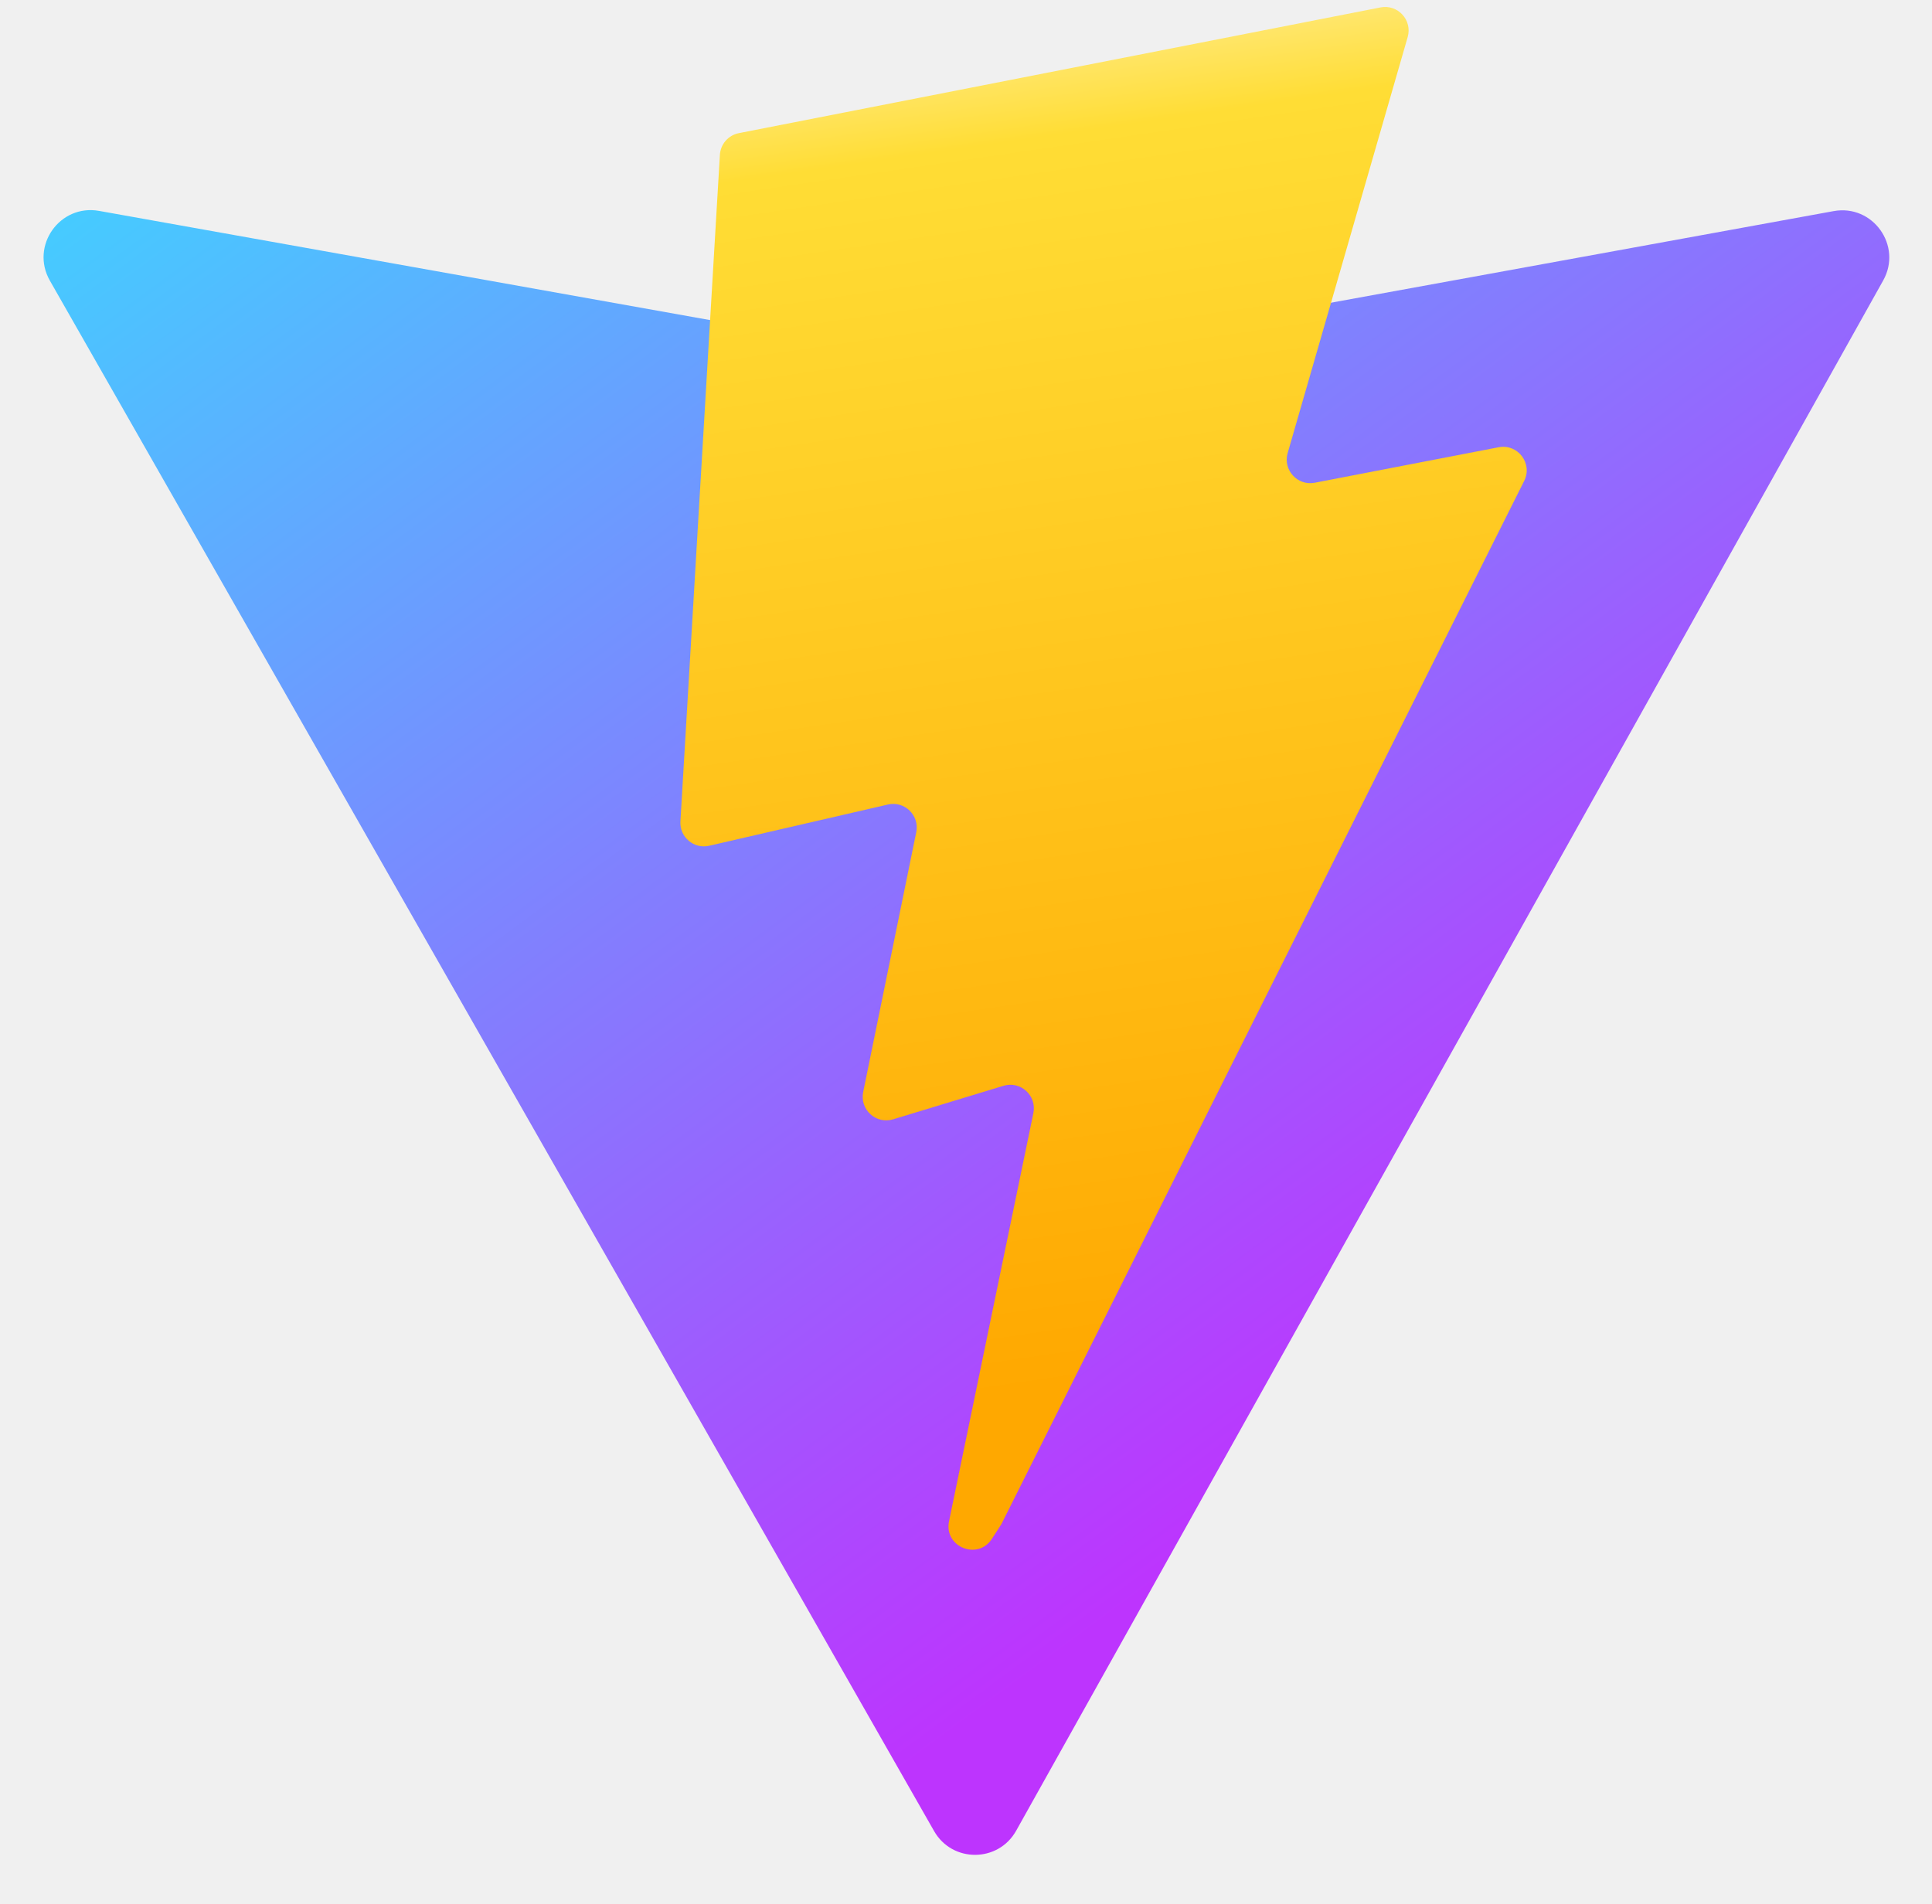
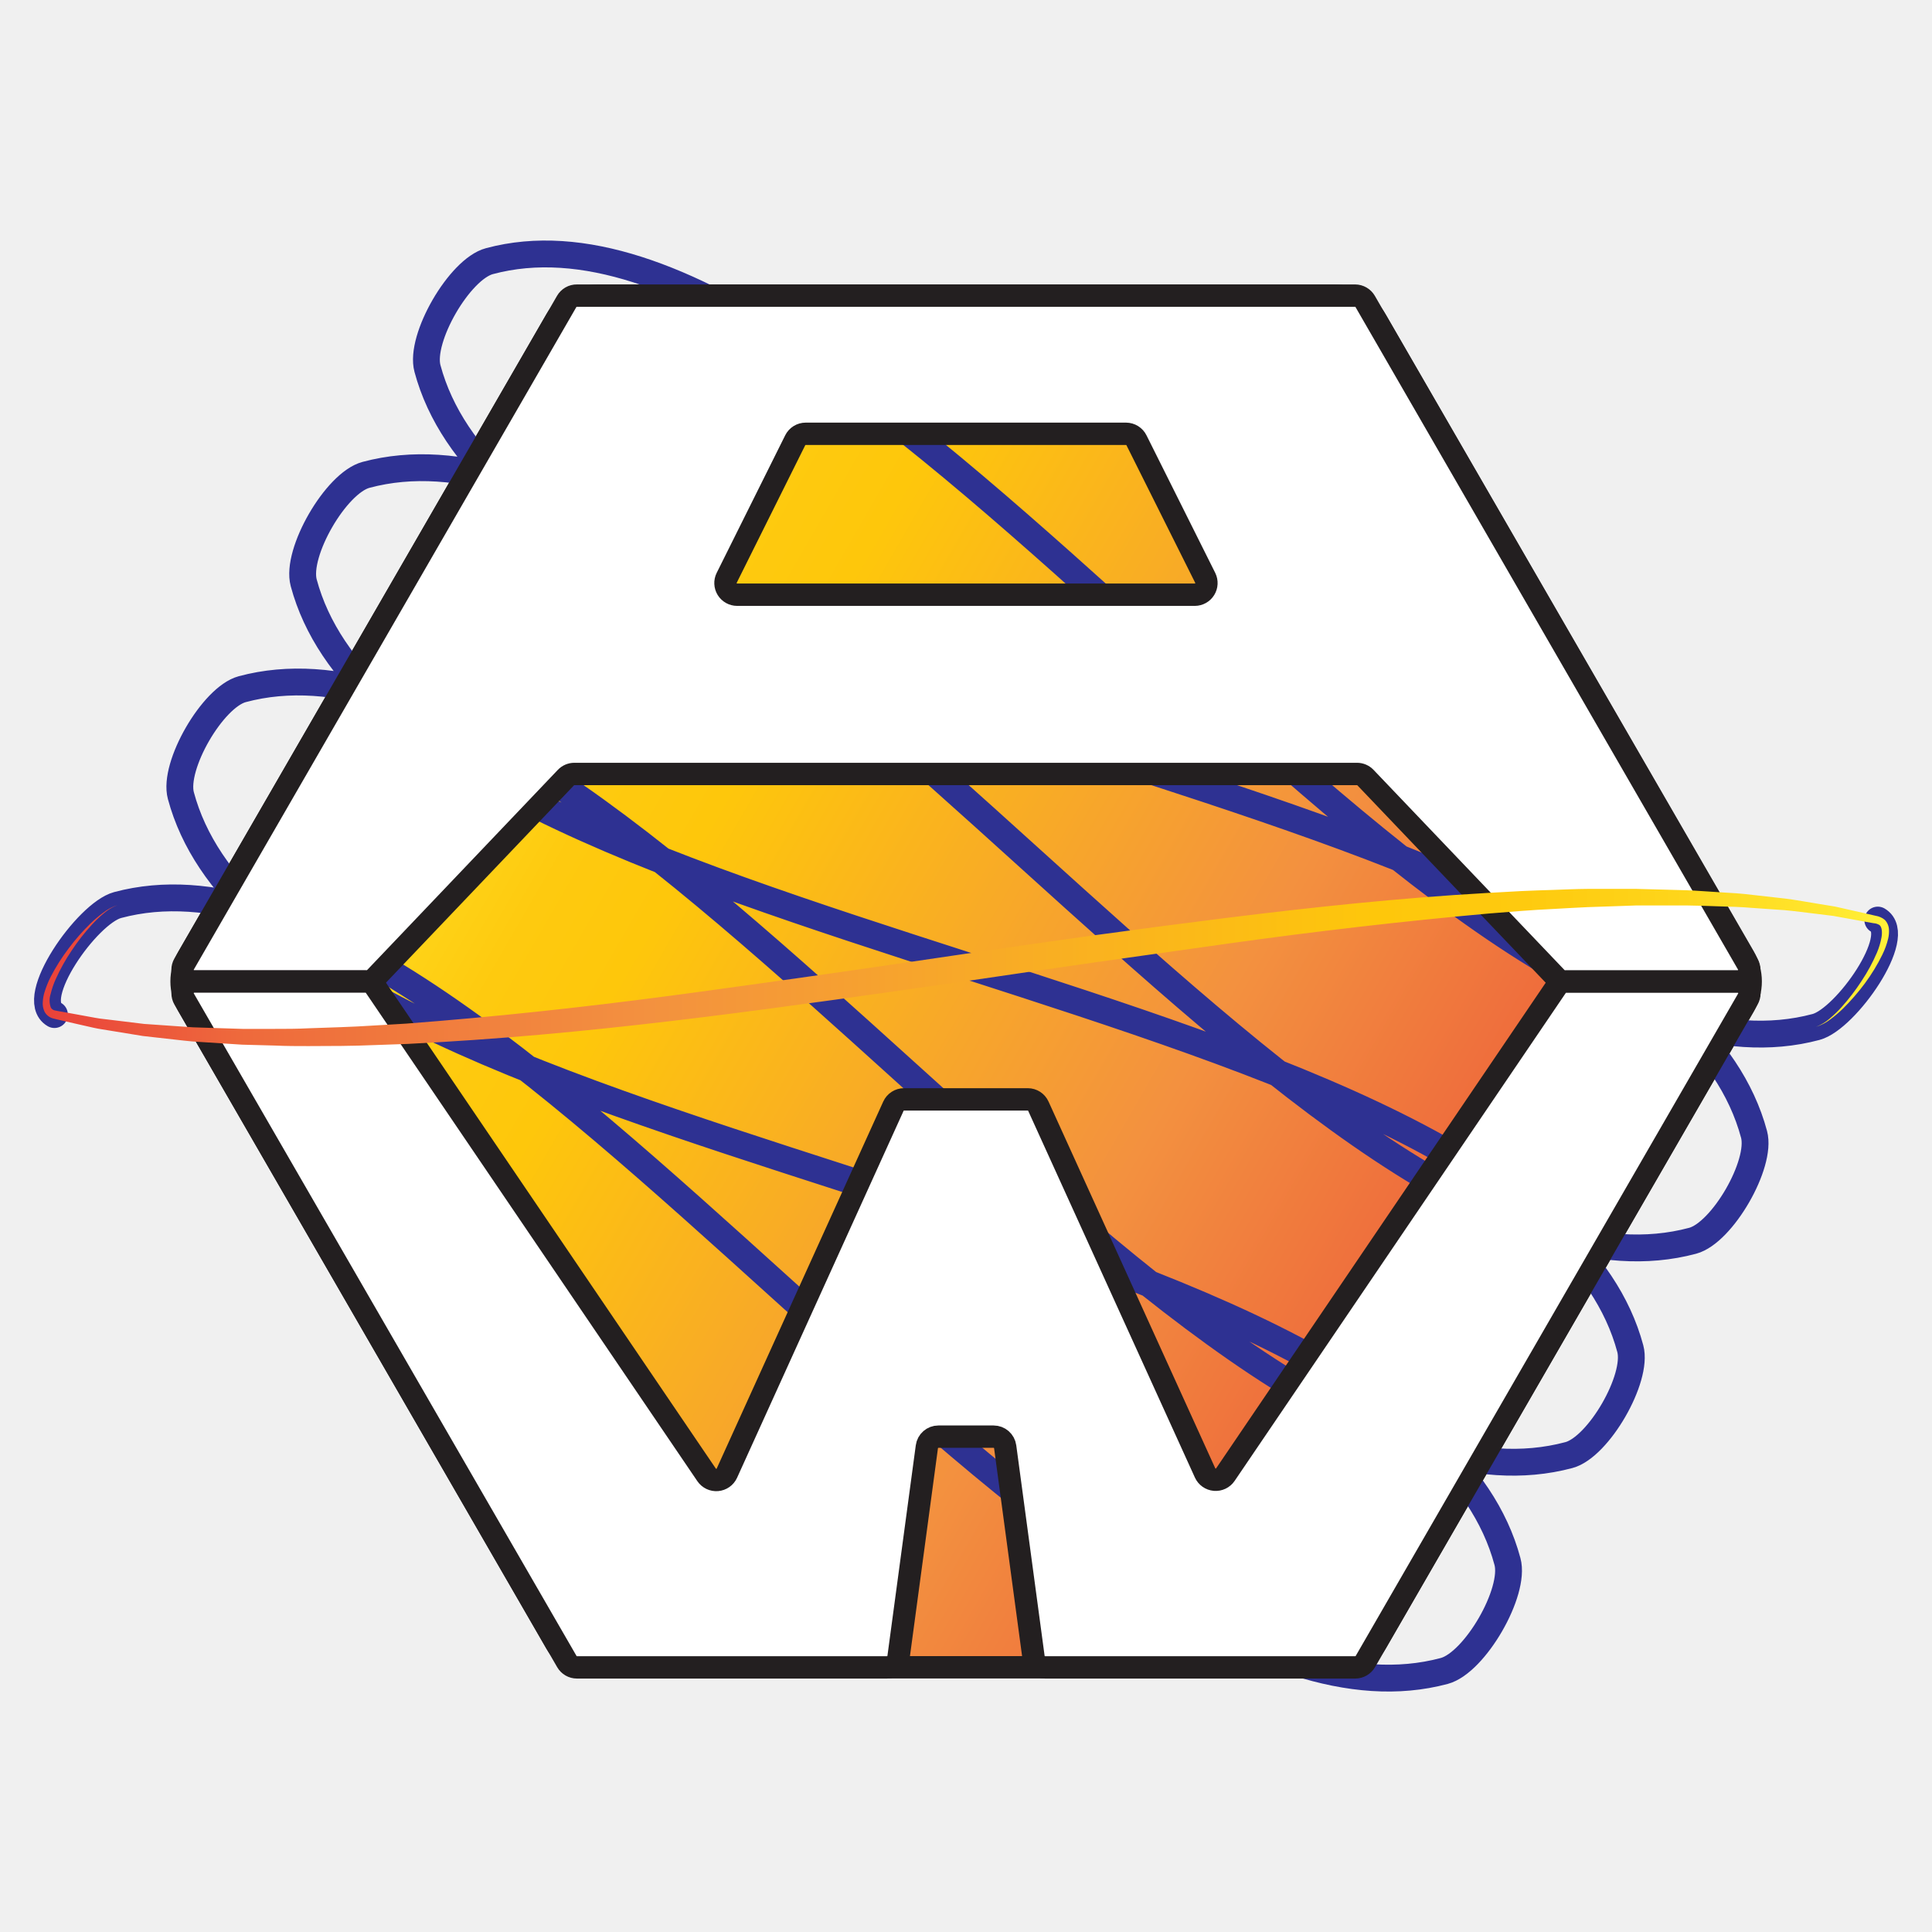
- <svg xmlns="http://www.w3.org/2000/svg" width="410" height="404" viewBox="0 0 410 404" fill="none">
-   <path d="M399.641 59.525L215.643 388.545C211.844 395.338 202.084 395.378 198.228 388.618L10.582 59.556C6.381 52.19 12.68 43.267 21.028 44.759L205.223 77.682C206.398 77.892 207.601 77.89 208.776 77.676L389.119 44.806C397.439 43.289 403.768 52.143 399.641 59.525Z" fill="url(#paint0_linear)" />
-   <path d="M292.965 1.574L156.801 28.255C154.563 28.694 152.906 30.59 152.771 32.866L144.395 174.33C144.198 177.662 147.258 180.248 150.51 179.498L188.42 170.749C191.967 169.931 195.172 173.055 194.443 176.622L183.18 231.775C182.422 235.487 185.907 238.661 189.532 237.56L212.947 230.446C216.577 229.344 220.065 232.527 219.297 236.242L201.398 322.875C200.278 328.294 207.486 331.249 210.492 326.603L212.5 323.5L323.454 102.072C325.312 98.365 322.108 94.137 318.036 94.923L279.014 102.454C275.347 103.161 272.227 99.746 273.262 96.158L298.731 7.867C299.767 4.273 296.636 0.855 292.965 1.574Z" fill="url(#paint1_linear)" />
+ <svg xmlns="http://www.w3.org/2000/svg" xmlns:xlink="http://www.w3.org/1999/xlink" id="Layer_1" data-name="Layer 1" viewBox="0 0 432 432">
  <defs>
-     <linearGradient id="paint0_linear" x1="6" y1="33" x2="235" y2="344" gradientUnits="userSpaceOnUse">
-       <stop stop-color="#41D1FF" />
-       <stop offset="1" stop-color="#BD34FE" />
+     <style>.cls-1,.cls-3{stroke:#231f20;stroke-miterlimit:10;stroke-width:5px;}.cls-1{fill:url(#Orange_Yellow);}.cls-2{fill:none;stroke:#2e3192;stroke-linecap:round;stroke-linejoin:round;stroke-width:6px;}.cls-3{fill:#fff;}.cls-4{fill:url(#Orange_Yellow-2);}</style>
+     <linearGradient id="Orange_Yellow" x1="86.55" y1="142.94" x2="352.18" y2="296.3" gradientTransform="translate(-3.36 -0.15)" gradientUnits="userSpaceOnUse">
+       <stop offset="0" stop-color="#fff33b" />
+       <stop offset="0.04" stop-color="#ffe62d" />
+       <stop offset="0.12" stop-color="#fed51a" />
+       <stop offset="0.2" stop-color="#feca0f" />
+       <stop offset="0.28" stop-color="#fec70b" />
+       <stop offset="0.67" stop-color="#f3913f" />
+       <stop offset="0.89" stop-color="#ee693c" />
+       <stop offset="1" stop-color="#e93f3a" />
    </linearGradient>
-     <linearGradient id="paint1_linear" x1="194.651" y1="8.818" x2="236.076" y2="292.989" gradientUnits="userSpaceOnUse">
-       <stop stop-color="#FFEA83" />
-       <stop offset="0.083" stop-color="#FFDD35" />
-       <stop offset="1" stop-color="#FFA800" />
-     </linearGradient>
+     <linearGradient id="Orange_Yellow-2" x1="424.67" y1="216.3" x2="7.33" y2="216.3" gradientTransform="matrix(1, 0, 0, 1, 0, 0)" xlink:href="#Orange_Yellow" />
  </defs>
+   <path class="cls-1" d="M298.26,66.1H133.75a10.91,10.91,0,0,0-9.44,5.45L42.06,214a10.87,10.87,0,0,0,0,10.89l82.25,142.47a10.91,10.91,0,0,0,9.44,5.45H298.26a10.89,10.89,0,0,0,9.43-5.45L390,224.91A10.92,10.92,0,0,0,390,214L307.69,71.55A10.89,10.89,0,0,0,298.26,66.1Z" />
+   <path class="cls-2" d="M12.17,226.86c-6.12-3.53,7.31-22.66,14.13-24.49C109,180.21,240.22,395.8,322.94,373.63c6.82-1.83,16-17.65,14.13-24.48C314.91,266.44,62.6,260.6,40.44,177.89c-1.78-6.64,7.1-22,13.73-23.79,82.72-22.16,213.92,193.42,296.64,171.26,6.63-1.78,15.51-17.15,13.73-23.79C342.38,218.86,90.07,213,67.91,130.31c-1.81-6.73,7.2-22.33,13.93-24.13C164.56,84,295.76,299.6,378.48,277.44c6.63-1.78,15.51-17.16,13.73-23.79C370.05,170.94,117.74,165.1,95.58,82.39c-1.8-6.7,7.17-22.23,13.87-24C192.16,36.2,323.37,251.79,406.08,229.63c6.66-1.79,19.77-20.45,13.8-23.9" />
+   <path class="cls-3" d="M303.43,173.06h-175a2.59,2.59,0,0,0-1.89.81L83.87,218.66a2.62,2.62,0,0,1-1.88.81H43.43a2.61,2.61,0,0,1-2.26-3.92L126.71,67.41A2.59,2.59,0,0,1,129,66.1H303a2.62,2.62,0,0,1,2.26,1.31l85.53,148.14a2.61,2.61,0,0,1-2.25,3.92H349.94a2.64,2.64,0,0,1-1.89-.81l-42.73-44.79A2.6,2.6,0,0,0,303.43,173.06ZM269.5,129.23,254.13,98.47A2.62,2.62,0,0,0,251.79,97H180.15a2.61,2.61,0,0,0-2.34,1.45l-15.32,30.76a2.61,2.61,0,0,0,2.34,3.77H267.17A2.61,2.61,0,0,0,269.5,129.23Z" />
+   <path class="cls-3" d="M43.43,219.47H81.72a2.6,2.6,0,0,1,2.16,1.14L158,329.79a2.61,2.61,0,0,0,4.53-.38l37.24-82.06a2.6,2.6,0,0,1,2.37-1.53h27.67a2.6,2.6,0,0,1,2.37,1.53l37.28,82a2.61,2.61,0,0,0,4.53.39l74.05-109.11a2.58,2.58,0,0,1,2.15-1.14h38.38a2.6,2.6,0,0,1,2.25,3.91L305.3,371.53a2.63,2.63,0,0,1-2.26,1.3H233.68a2.61,2.61,0,0,1-2.58-2.26l-6.34-47.07a2.61,2.61,0,0,0-2.59-2.26H209.83a2.6,2.6,0,0,0-2.58,2.26l-6.34,47.07a2.61,2.61,0,0,1-2.58,2.26H129a2.6,2.6,0,0,1-2.25-1.3L41.17,223.38A2.61,2.61,0,0,1,43.43,219.47Z" />
+   <path class="cls-4" d="M26.3,202.37a10.09,10.09,0,0,0-3.13,1.88,25.42,25.42,0,0,0-2.65,2.54A45.64,45.64,0,0,0,16,212.58a42.17,42.17,0,0,0-3.54,6.36,18.53,18.53,0,0,0-1.15,3.36,4.6,4.6,0,0,0,.06,3,1.32,1.32,0,0,0,.91.64c.54.12,1.18.22,1.77.32l3.61.66,3.61.66c1.2.23,2.42.32,3.64.48l7.28.89,7.32.51,3.66.25,3.67.12,7.33.23,7.35,0c2.45,0,4.9,0,7.35-.13,4.89-.18,9.79-.29,14.68-.62l7.34-.43,7.33-.59c19.55-1.63,39.07-3.89,58.54-6.56s38.94-5.46,58.42-8.36,39-5.62,58.55-8.06,39.2-4.53,58.93-5.65l7.4-.41c2.46-.13,4.94-.18,7.41-.27s4.93-.2,7.41-.22l7.41,0H366l3.71.1,7.42.2c2.47.1,4.94.31,7.41.45s4.94.28,7.4.6l7.38.83c2.46.32,4.9.78,7.34,1.17l3.67.6,3.62.82,3.63.82,1.81.42a4.18,4.18,0,0,1,2.05.91,3.38,3.38,0,0,1,.94,2.19,7.23,7.23,0,0,1-.18,2,17.23,17.23,0,0,1-1.31,3.61,41,41,0,0,1-3.89,6.39,49.18,49.18,0,0,1-4.87,5.62,27,27,0,0,1-2.82,2.41,10.34,10.34,0,0,1-3.27,1.71,10.12,10.12,0,0,0,3.13-1.89,26.39,26.39,0,0,0,2.63-2.55,47.17,47.17,0,0,0,4.45-5.82,39.53,39.53,0,0,0,3.46-6.39,15.76,15.76,0,0,0,1-3.37c.19-1.1.11-2.29-.44-2.74a2.82,2.82,0,0,0-1.33-.42l-1.81-.32-3.61-.66-3.6-.65-3.65-.45c-2.43-.27-4.84-.63-7.28-.84l-7.32-.51c-2.44-.22-4.89-.26-7.34-.34s-4.88-.18-7.33-.2l-7.35,0-3.67,0-3.67.13-7.35.25c-2.45.09-4.89.27-7.34.39s-4.89.26-7.34.45l-7.33.58C313.48,206,294,208.27,274.5,211s-38.95,5.48-58.42,8.37c-39,5.57-78,11.31-117.49,13.64l-7.4.41-7.41.26c-4.94.22-9.88.22-14.83.23-2.47,0-4.94,0-7.42-.12l-7.41-.2-7.42-.48-3.7-.24c-1.23-.1-2.46-.26-3.69-.39l-7.38-.83-7.34-1.2c-1.22-.22-2.45-.36-3.66-.64l-3.62-.82-3.63-.83c-.61-.15-1.18-.26-1.83-.44a3,3,0,0,1-1.91-1.55,4.22,4.22,0,0,1-.37-2.21,8.92,8.92,0,0,1,.35-2,21.2,21.2,0,0,1,1.42-3.55,43.37,43.37,0,0,1,4-6.33,47.37,47.37,0,0,1,4.9-5.59,27,27,0,0,1,2.83-2.4A10.31,10.31,0,0,1,26.3,202.37Z" />
</svg>
